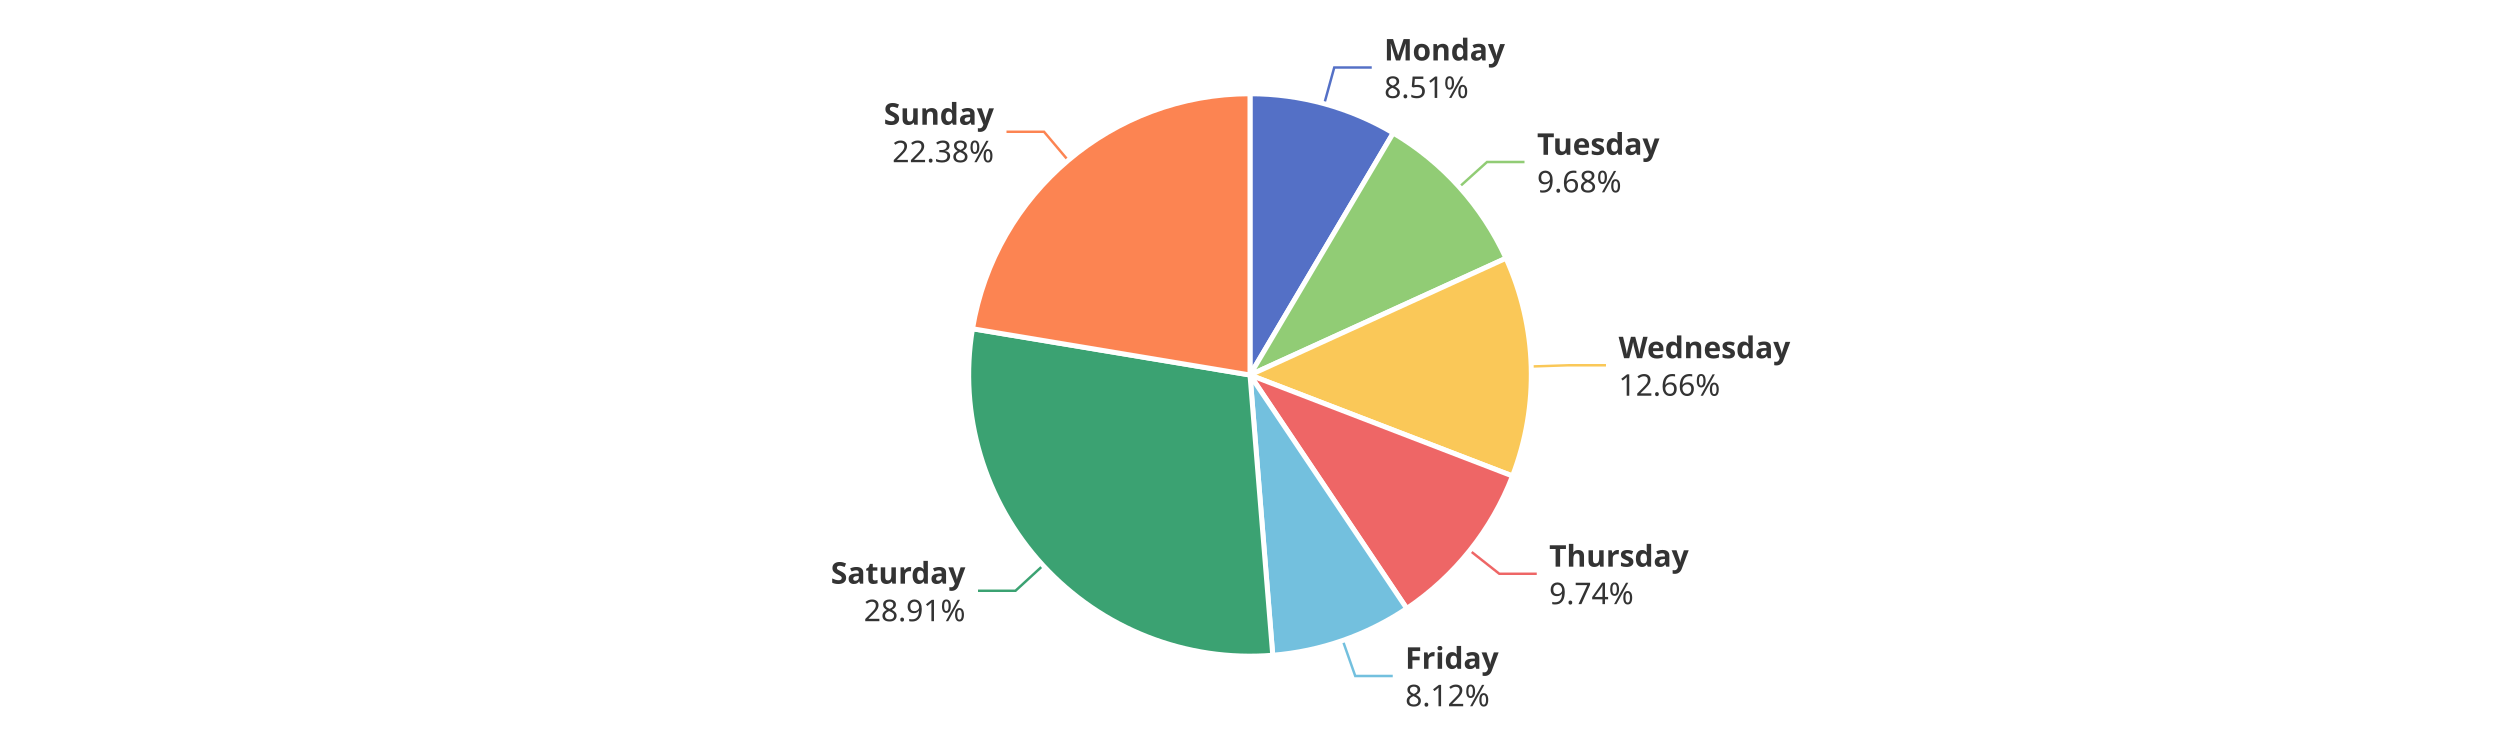
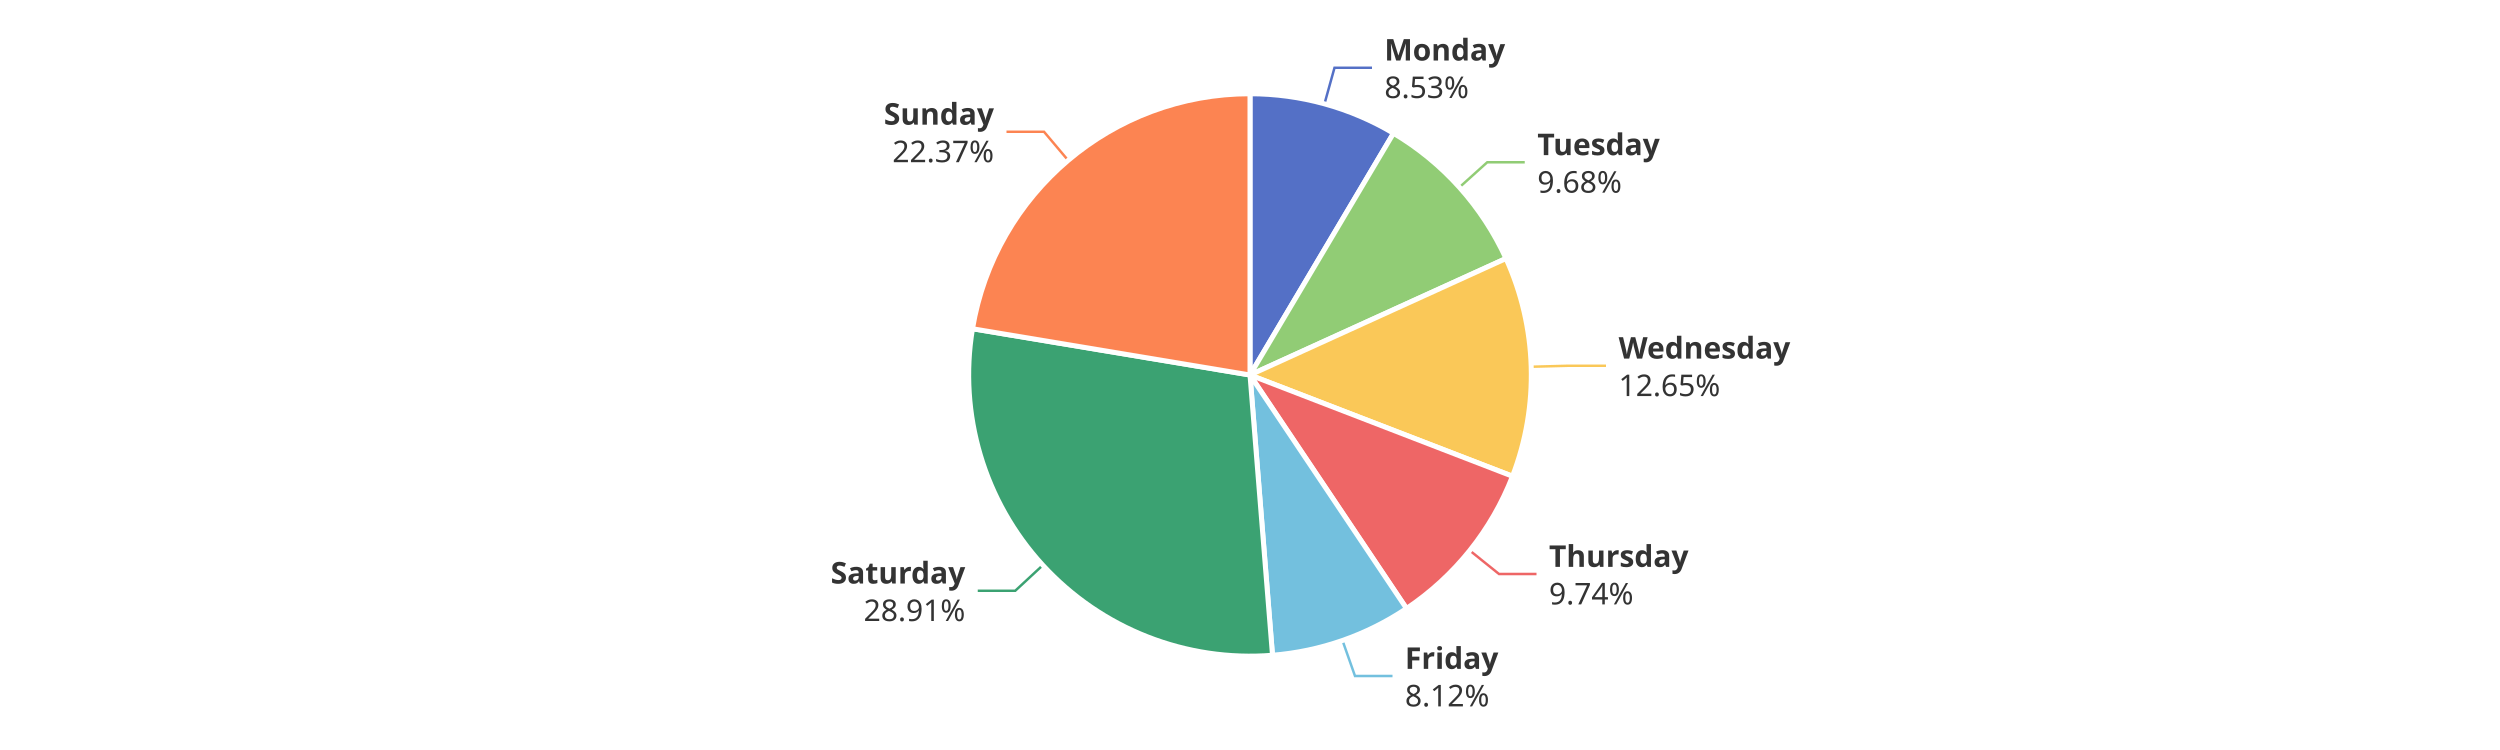
<svg xmlns="http://www.w3.org/2000/svg" width="1000" height="300" version="1.1" baseProfile="full" viewBox="0 0 1000 300">
  <rect width="1000" height="300" x="0" y="0" id="0" fill="#ffffff" />
-   <polyline points="529.7 41.5 533.7 27 548.7 27" fill="none" stroke="#5470c6" />
-   <polyline points="583.7 74.8 594.8 64.8 609.8 64.8" fill="none" stroke="#91cc75" />
-   <polyline points="612.4 146.6 627.4 146.1 642.4 146.1" fill="none" stroke="#fac858" />
-   <polyline points="587.9 220.2 599.7 229.5 614.7 229.5" fill="none" stroke="#ee6666" />
-   <polyline points="537.1 256.2 542.1 270.4 557.1 270.4" fill="none" stroke="#73c0de" />
-   <polyline points="417.2 226.2 406.2 236.3 391.2 236.3" fill="none" stroke="#3ba272" />
+   <polyline points="529.8 41.5 533.8 27.1 548.8 27.1" fill="none" stroke="#5470c6" />
+   <polyline points="583.8 74.9 594.9 64.9 609.9 64.9" fill="none" stroke="#91cc75" />
+   <polyline points="612.5 146.7 627.4 146.3 642.4 146.3" fill="none" stroke="#fac858" />
+   <polyline points="587.9 220.2 599.6 229.6 614.6 229.6" fill="none" stroke="#ee6666" />
+   <polyline points="537 256.2 542 270.4 557 270.4" fill="none" stroke="#73c0de" />
+   <polyline points="417.1 226.1 406.1 236.3 391.1 236.3" fill="none" stroke="#3ba272" />
  <polyline points="427.3 64.2 417.6 52.7 402.6 52.7" fill="none" stroke="#fc8452" />
-   <path d="M500 37.5A112.5 112.5 0 0 1 557.3 53.2L500 150Z" fill="#5470c6" stroke="#fff" stroke-width="2" stroke-linejoin="round" />
-   <path d="M557.3 53.2A112.5 112.5 0 0 1 602.4 103.3L500 150Z" fill="#91cc75" stroke="#fff" stroke-width="2" stroke-linejoin="round" />
-   <path d="M602.4 103.3A112.5 112.5 0 0 1 605 190.4L500 150Z" fill="#fac858" stroke="#fff" stroke-width="2" stroke-linejoin="round" />
-   <path d="M605 190.4A112.5 112.5 0 0 1 562.7 243.4L500 150Z" fill="#ee6666" stroke="#fff" stroke-width="2" stroke-linejoin="round" />
-   <path d="M562.7 243.4A112.5 112.5 0 0 1 509.1 262.1L500 150Z" fill="#73c0de" stroke="#fff" stroke-width="2" stroke-linejoin="round" />
-   <path d="M509.1 262.1A112.5 112.5 0 0 1 389 131.5L500 150Z" fill="#3ba272" stroke="#fff" stroke-width="2" stroke-linejoin="round" />
+   <path d="M500 37.5A112.5 112.5 0 0 1 557.4 53.3L500 150Z" fill="#5470c6" stroke="#fff" stroke-width="2" stroke-linejoin="round" />
+   <path d="M557.4 53.3A112.5 112.5 0 0 1 602.4 103.4L500 150Z" fill="#91cc75" stroke="#fff" stroke-width="2" stroke-linejoin="round" />
+   <path d="M602.4 103.4A112.5 112.5 0 0 1 605 190.5L500 150Z" fill="#fac858" stroke="#fff" stroke-width="2" stroke-linejoin="round" />
+   <path d="M605 190.5A112.5 112.5 0 0 1 562.6 243.4L500 150Z" fill="#ee6666" stroke="#fff" stroke-width="2" stroke-linejoin="round" />
+   <path d="M562.6 243.4A112.5 112.5 0 0 1 509 262.1L500 150Z" fill="#73c0de" stroke="#fff" stroke-width="2" stroke-linejoin="round" />
+   <path d="M509 262.1A112.5 112.5 0 0 1 389 131.5L500 150Z" fill="#3ba272" stroke="#fff" stroke-width="2" stroke-linejoin="round" />
  <path d="M389 131.5A112.5 112.5 0 0 1 500 37.5L500 150Z" fill="#fc8452" stroke="#fff" stroke-width="2" stroke-linejoin="round" />
-   <path d="M0 -15l42.8 0l0 30l-42.8 0Z" transform="translate(553.6792 27.0286)" fill="none" />
-   <text dominant-baseline="central" text-anchor="start" style="font-size:12px;font-family:sans-serif;font-weight:bold;" y="-7.5" transform="translate(553.6792 27.0286)" fill="#333" stroke="rgb(255,255,255)" stroke-width="2" paint-order="stroke" stroke-miterlimit="2">Monday</text>
-   <text dominant-baseline="central" text-anchor="start" style="font-size:12px;font-family:sans-serif;" y="7.5" transform="translate(553.6792 27.0286)" fill="#333" stroke="rgb(255,255,255)" stroke-width="2" paint-order="stroke" stroke-miterlimit="2">8.51%</text>
-   <path d="M0 -15l46.2 0l0 30l-46.2 0Z" transform="translate(614.8331 64.7772)" fill="none" />
-   <text dominant-baseline="central" text-anchor="start" style="font-size:12px;font-family:sans-serif;font-weight:bold;" y="-7.5" transform="translate(614.8331 64.7772)" fill="#333" stroke="rgb(255,255,255)" stroke-width="2" paint-order="stroke" stroke-miterlimit="2">Tuesday</text>
-   <text dominant-baseline="central" text-anchor="start" style="font-size:12px;font-family:sans-serif;" y="7.5" transform="translate(614.8331 64.7772)" fill="#333" stroke="rgb(255,255,255)" stroke-width="2" paint-order="stroke" stroke-miterlimit="2">9.68%</text>
-   <path d="M0 -15l63.6 0l0 30l-63.6 0Z" transform="translate(647.4414 146.1356)" fill="none" />
-   <text dominant-baseline="central" text-anchor="start" style="font-size:12px;font-family:sans-serif;font-weight:bold;" y="-7.5" transform="translate(647.4414 146.1356)" fill="#333" stroke="rgb(255,255,255)" stroke-width="2" paint-order="stroke" stroke-miterlimit="2">Wednesday</text>
-   <text dominant-baseline="central" text-anchor="start" style="font-size:12px;font-family:sans-serif;" y="7.5" transform="translate(647.4414 146.1356)" fill="#333" stroke="rgb(255,255,255)" stroke-width="2" paint-order="stroke" stroke-miterlimit="2">12.66%</text>
-   <path d="M0 -15l50.2 0l0 30l-50.2 0Z" transform="translate(619.6728 229.5084)" fill="none" />
-   <text dominant-baseline="central" text-anchor="start" style="font-size:12px;font-family:sans-serif;font-weight:bold;" y="-7.5" transform="translate(619.6728 229.5084)" fill="#333" stroke="rgb(255,255,255)" stroke-width="2" paint-order="stroke" stroke-miterlimit="2">Thursday</text>
-   <text dominant-baseline="central" text-anchor="start" style="font-size:12px;font-family:sans-serif;" y="7.5" transform="translate(619.6728 229.5084)" fill="#333" stroke="rgb(255,255,255)" stroke-width="2" paint-order="stroke" stroke-miterlimit="2">9.74%</text>
-   <path d="M0 -15l34.2 0l0 30l-34.2 0Z" transform="translate(562.0903 270.3522)" fill="none" />
-   <text dominant-baseline="central" text-anchor="start" style="font-size:12px;font-family:sans-serif;font-weight:bold;" y="-7.5" transform="translate(562.0903 270.3522)" fill="#333" stroke="rgb(255,255,255)" stroke-width="2" paint-order="stroke" stroke-miterlimit="2">Friday</text>
-   <text dominant-baseline="central" text-anchor="start" style="font-size:12px;font-family:sans-serif;" y="7.5" transform="translate(562.0903 270.3522)" fill="#333" stroke="rgb(255,255,255)" stroke-width="2" paint-order="stroke" stroke-miterlimit="2">8.12%</text>
-   <path d="M-48.2 -15l48.2 0l0 30l-48.2 0Z" transform="translate(386.1638 236.3193)" fill="none" />
-   <text dominant-baseline="central" text-anchor="end" style="font-size:12px;font-family:sans-serif;font-weight:bold;" y="-7.5" transform="translate(386.1638 236.3193)" fill="#333" stroke="rgb(255,255,255)" stroke-width="2" paint-order="stroke" stroke-miterlimit="2">Saturday</text>
-   <text dominant-baseline="central" text-anchor="end" style="font-size:12px;font-family:sans-serif;" y="7.5" transform="translate(386.1638 236.3193)" fill="#333" stroke="rgb(255,255,255)" stroke-width="2" paint-order="stroke" stroke-miterlimit="2">28.91%</text>
-   <path d="M-40.9 -15l40.9 0l0 30l-40.9 0Z" transform="translate(397.5683 52.731)" fill="none" />
-   <text dominant-baseline="central" text-anchor="end" style="font-size:12px;font-family:sans-serif;font-weight:bold;" y="-7.5" transform="translate(397.5683 52.731)" fill="#333" stroke="rgb(255,255,255)" stroke-width="2" paint-order="stroke" stroke-miterlimit="2">Sunday</text>
-   <text dominant-baseline="central" text-anchor="end" style="font-size:12px;font-family:sans-serif;" y="7.5" transform="translate(397.5683 52.731)" fill="#333" stroke="rgb(255,255,255)" stroke-width="2" paint-order="stroke" stroke-miterlimit="2">22.38%</text>
+   <path d="M0 -15l42.8 0l0 30l-42.8 0Z" transform="translate(553.7597 27.0507)" fill="none" />
+   <text dominant-baseline="central" text-anchor="start" style="font-size:12px;font-family:sans-serif;font-weight:bold;" y="-7.5" transform="translate(553.7597 27.0507)" fill="#333" stroke="rgb(255,255,255)" stroke-width="2" paint-order="stroke" stroke-miterlimit="2">Monday</text>
+   <text dominant-baseline="central" text-anchor="start" style="font-size:12px;font-family:sans-serif;" y="7.5" transform="translate(553.7597 27.0507)" fill="#333" stroke="rgb(255,255,255)" stroke-width="2" paint-order="stroke" stroke-miterlimit="2">8.53%</text>
+   <path d="M0 -15l46.2 0l0 30l-46.2 0Z" transform="translate(614.9473 64.9044)" fill="none" />
+   <text dominant-baseline="central" text-anchor="start" style="font-size:12px;font-family:sans-serif;font-weight:bold;" y="-7.5" transform="translate(614.9473 64.9044)" fill="#333" stroke="rgb(255,255,255)" stroke-width="2" paint-order="stroke" stroke-miterlimit="2">Tuesday</text>
+   <text dominant-baseline="central" text-anchor="start" style="font-size:12px;font-family:sans-serif;" y="7.5" transform="translate(614.9473 64.9044)" fill="#333" stroke="rgb(255,255,255)" stroke-width="2" paint-order="stroke" stroke-miterlimit="2">9.68%</text>
+   <path d="M0 -15l63.6 0l0 30l-63.6 0Z" transform="translate(647.4456 146.2754)" fill="none" />
+   <text dominant-baseline="central" text-anchor="start" style="font-size:12px;font-family:sans-serif;font-weight:bold;" y="-7.5" transform="translate(647.4456 146.2754)" fill="#333" stroke="rgb(255,255,255)" stroke-width="2" paint-order="stroke" stroke-miterlimit="2">Wednesday</text>
+   <text dominant-baseline="central" text-anchor="start" style="font-size:12px;font-family:sans-serif;" y="7.5" transform="translate(647.4456 146.2754)" fill="#333" stroke="rgb(255,255,255)" stroke-width="2" paint-order="stroke" stroke-miterlimit="2">12.65%</text>
+   <path d="M0 -15l50.2 0l0 30l-50.2 0Z" transform="translate(619.605 229.5933)" fill="none" />
+   <text dominant-baseline="central" text-anchor="start" style="font-size:12px;font-family:sans-serif;font-weight:bold;" y="-7.5" transform="translate(619.605 229.5933)" fill="#333" stroke="rgb(255,255,255)" stroke-width="2" paint-order="stroke" stroke-miterlimit="2">Thursday</text>
+   <text dominant-baseline="central" text-anchor="start" style="font-size:12px;font-family:sans-serif;" y="7.5" transform="translate(619.605 229.5933)" fill="#333" stroke="rgb(255,255,255)" stroke-width="2" paint-order="stroke" stroke-miterlimit="2">9.74%</text>
+   <path d="M0 -15l34.2 0l0 30l-34.2 0Z" transform="translate(561.9809 270.3904)" fill="none" />
+   <text dominant-baseline="central" text-anchor="start" style="font-size:12px;font-family:sans-serif;font-weight:bold;" y="-7.5" transform="translate(561.9809 270.3904)" fill="#333" stroke="rgb(255,255,255)" stroke-width="2" paint-order="stroke" stroke-miterlimit="2">Friday</text>
+   <text dominant-baseline="central" text-anchor="start" style="font-size:12px;font-family:sans-serif;" y="7.5" transform="translate(561.9809 270.3904)" fill="#333" stroke="rgb(255,255,255)" stroke-width="2" paint-order="stroke" stroke-miterlimit="2">8.12%</text>
+   <path d="M-48.2 -15l48.2 0l0 30l-48.2 0Z" transform="translate(386.1024 236.2525)" fill="none" />
+   <text dominant-baseline="central" text-anchor="end" style="font-size:12px;font-family:sans-serif;font-weight:bold;" y="-7.5" transform="translate(386.1024 236.2525)" fill="#333" stroke="rgb(255,255,255)" stroke-width="2" paint-order="stroke" stroke-miterlimit="2">Saturday</text>
+   <text dominant-baseline="central" text-anchor="end" style="font-size:12px;font-family:sans-serif;" y="7.5" transform="translate(386.1024 236.2525)" fill="#333" stroke="rgb(255,255,255)" stroke-width="2" paint-order="stroke" stroke-miterlimit="2">28.91%</text>
+   <path d="M-40.9 -15l40.9 0l0 30l-40.9 0Z" transform="translate(397.592 52.7109)" fill="none" />
+   <text dominant-baseline="central" text-anchor="end" style="font-size:12px;font-family:sans-serif;font-weight:bold;" y="-7.5" transform="translate(397.592 52.7109)" fill="#333" stroke="rgb(255,255,255)" stroke-width="2" paint-order="stroke" stroke-miterlimit="2">Sunday</text>
+   <text dominant-baseline="central" text-anchor="end" style="font-size:12px;font-family:sans-serif;" y="7.5" transform="translate(397.592 52.7109)" fill="#333" stroke="rgb(255,255,255)" stroke-width="2" paint-order="stroke" stroke-miterlimit="2">22.37%</text>
</svg>
